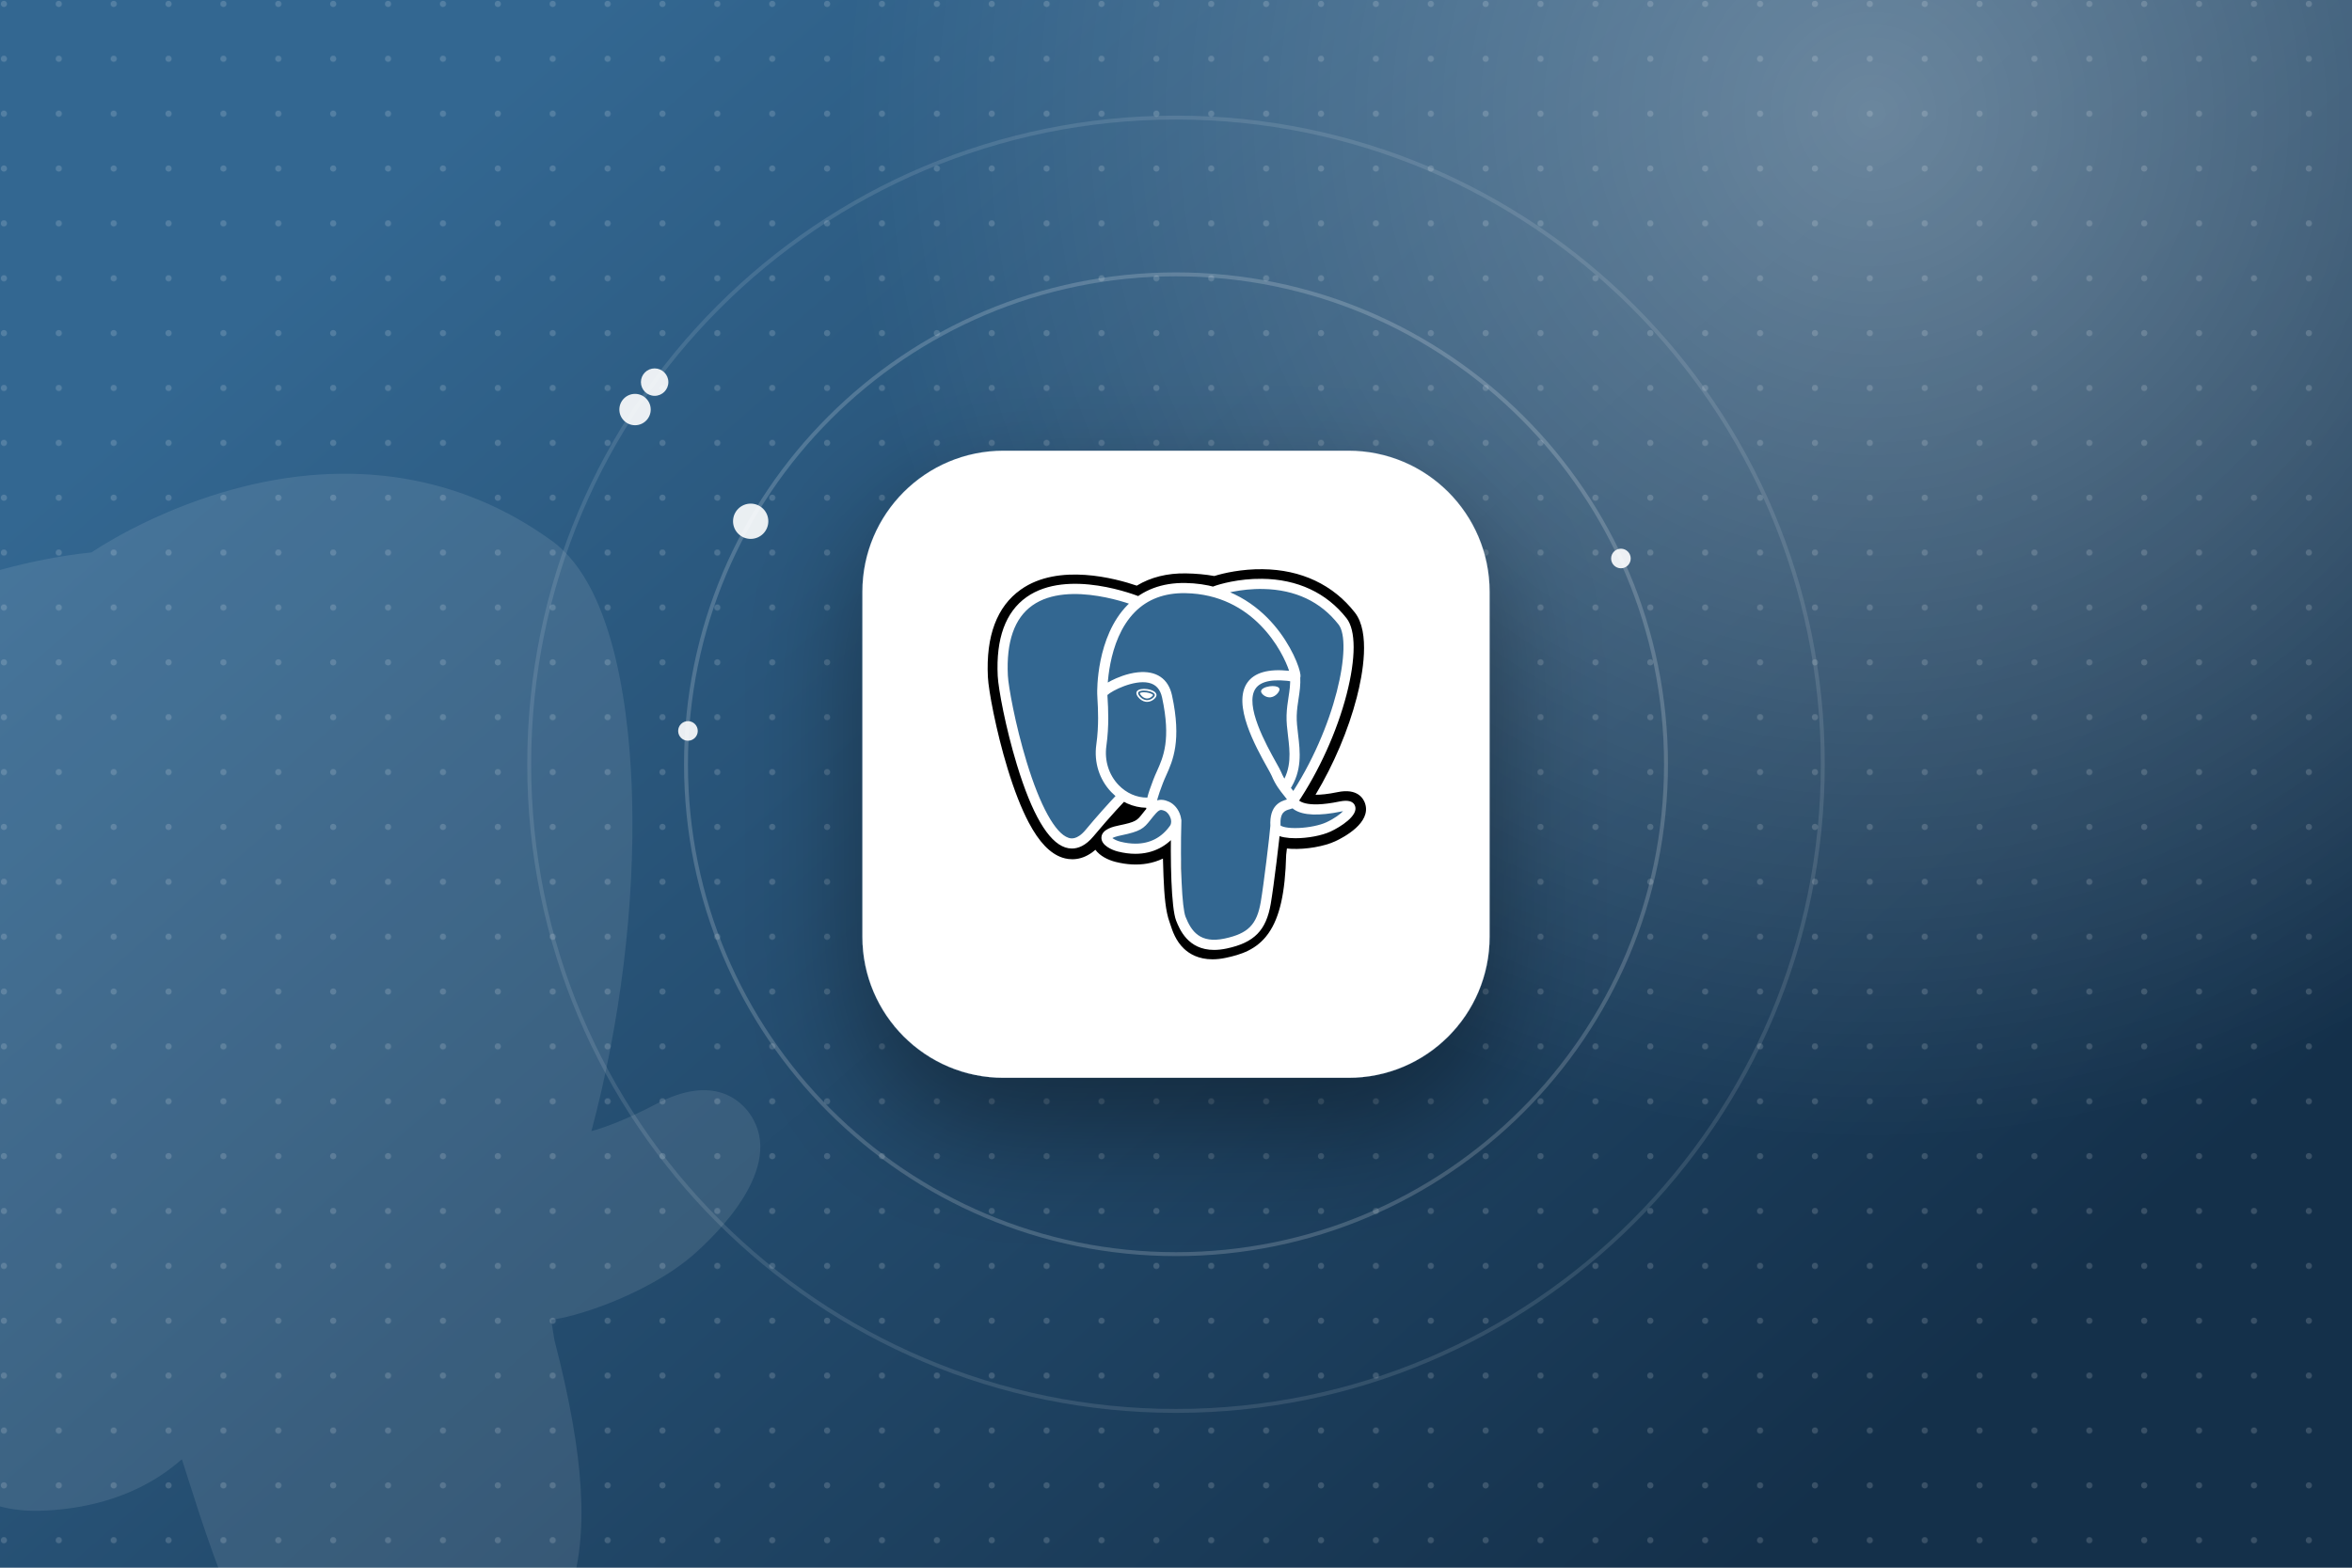
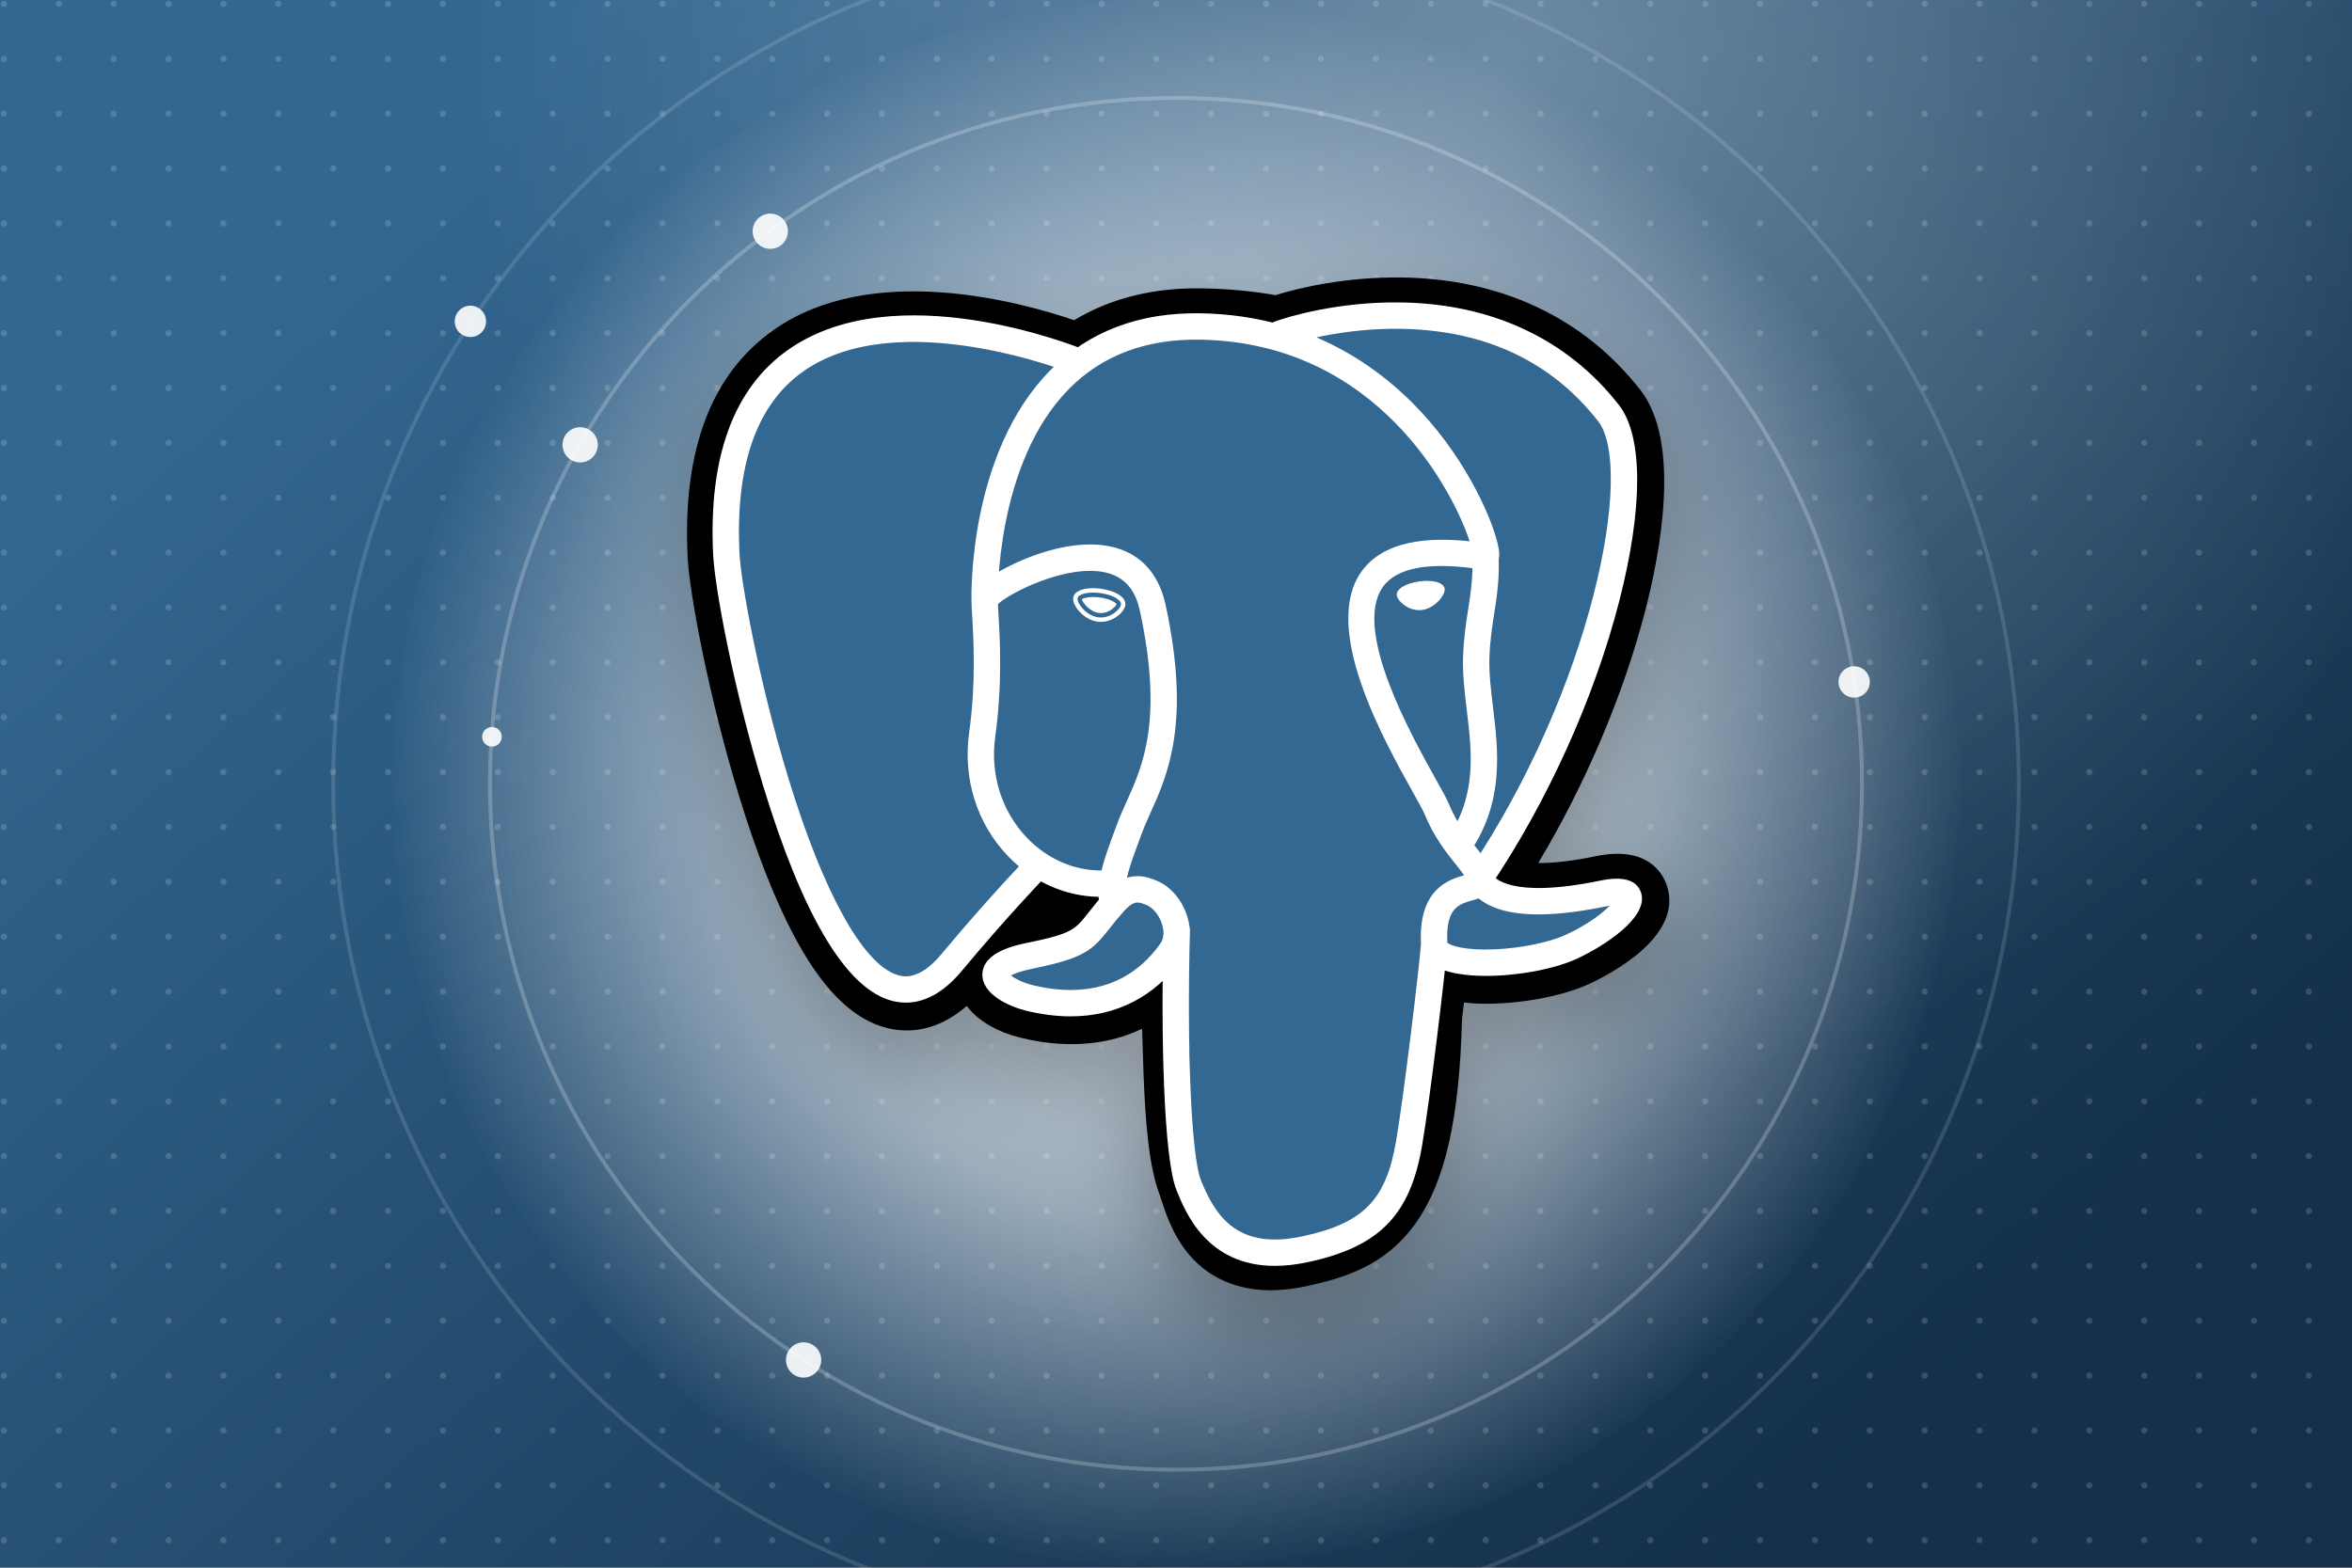
<svg xmlns="http://www.w3.org/2000/svg" viewBox="0 0 1200 800" width="1200" height="800">
  <defs>
    <linearGradient id="bg" gradientTransform="rotate(38 .5 .5)">
      <stop offset="0" stop-color="#336791" />
      <stop offset="1" stop-color="#14304a" />
    </linearGradient>
    <radialGradient id="glow">
      <stop offset="0" stop-color="#fff" stop-opacity=".32" />
      <stop offset="1" stop-color="#fff" stop-opacity="0" />
    </radialGradient>
    <pattern id="dots" width="28" height="28" patternUnits="userSpaceOnUse">
      <circle cx="2" cy="2" r="1.6" fill="#fff" fill-opacity=".16" />
    </pattern>
-     <filter id="mono">
-       <feFlood flood-color="#fff" />
-       <feComposite in2="SourceAlpha" operator="in" />
-     </filter>
+     <radialGradient id="spot">
+       <stop offset="0" stop-color="#fff" stop-opacity=".92" />
+       <stop offset=".55" stop-color="#fff" stop-opacity=".55" />
+       <stop offset="1" stop-color="#fff" stop-opacity="0" />
+     </radialGradient>
    <filter id="shadow" x="-40%" y="-40%" width="180%" height="180%">
-       <feDropShadow dx="0" dy="26" stdDeviation="30" flood-color="#000" flood-opacity=".38" />
+       <feDropShadow dx="0" dy="18" stdDeviation="22" flood-color="#000" flood-opacity=".28" />
    </filter>
  </defs>
  <rect width="1200" height="800" fill="url(#bg)" />
  <rect width="1200" height="800" fill="url(#dots)" />
-   <circle cx="954" cy="60" r="520" fill="url(#glow)" />
-   <g opacity=".1" filter="url(#mono)" transform="rotate(-16 71 592)">
-     <svg x="-259" y="262" width="660" height="660" viewBox="0 0 128 128">
+   <circle cx="763" cy="40" r="520" fill="url(#glow)" />
+   <circle cx="600" cy="400" r="400" fill="url(#spot)" />
+   <circle cx="600" cy="400" r="350" fill="none" stroke="#fff" stroke-opacity="0.22" stroke-width="2" />
+   <circle cx="600" cy="400" r="430" fill="none" stroke="#fff" stroke-opacity="0.13" stroke-width="2" />
+   <circle cx="946" cy="348" r="8" fill="#ffffff" fill-opacity=".9" />
+   <circle cx="410" cy="694" r="9" fill="#ffffff" fill-opacity=".9" />
+   <circle cx="393" cy="118" r="9" fill="#ffffff" fill-opacity=".9" />
+   <circle cx="251" cy="376" r="5" fill="#ffffff" fill-opacity=".9" />
+   <circle cx="296" cy="227" r="9" fill="#ffffff" fill-opacity=".9" />
+   <circle cx="240" cy="164" r="8" fill="#ffffff" fill-opacity=".9" />
+   <g filter="url(#shadow)">
+     <svg x="330" y="130" width="540" height="540" viewBox="0 0 128 128">
      <path d="M93.809 92.112c.785-6.533.55-7.492 5.416-6.433l1.235.108c3.742.17 8.637-.602 11.513-1.938 6.191-2.873 9.861-7.668 3.758-6.409-13.924 2.873-14.881-1.842-14.881-1.842 14.703-21.815 20.849-49.508 15.543-56.287-14.47-18.489-39.517-9.746-39.936-9.52l-.134.025c-2.751-.571-5.83-.912-9.289-.968-6.301-.104-11.082 1.652-14.709 4.402 0 0-44.683-18.409-42.604 23.151.442 8.841 12.672 66.898 27.26 49.362 5.332-6.412 10.484-11.834 10.484-11.834 2.558 1.699 5.622 2.567 8.834 2.255l.249-.212c-.078.796-.044 1.575.099 2.497-3.757 4.199-2.653 4.936-10.166 6.482-7.602 1.566-3.136 4.355-.221 5.084 3.535.884 11.712 2.136 17.238-5.598l-.22.882c1.474 1.18 1.375 8.477 1.583 13.69.209 5.214.558 10.079 1.621 12.948 1.063 2.868 2.317 10.256 12.191 8.14 8.252-1.764 14.561-4.309 15.136-27.985" />
      <path d="M75.458 125.256c-4.367 0-7.211-1.689-8.938-3.32-2.607-2.46-3.641-5.629-4.259-7.522l-.267-.79c-1.244-3.358-1.666-8.193-1.916-14.419-.038-.935-.064-1.898-.093-2.919-.021-.747-.047-1.684-.085-2.664a18.8 18.8 0 01-4.962 1.568c-3.079.526-6.389.356-9.84-.507-2.435-.609-4.965-1.871-6.407-3.82-4.203 3.681-8.212 3.182-10.396 2.453-3.853-1.285-7.301-4.896-10.542-11.037-2.309-4.375-4.542-10.075-6.638-16.943-3.65-11.96-5.969-24.557-6.175-28.693C4.292 23.698 7.777 14.44 15.296 9.129 27.157.751 45.128 5.678 51.68 7.915c4.402-2.653 9.581-3.944 15.433-3.851 3.143.051 6.136.327 8.916.823 2.9-.912 8.628-2.221 15.185-2.139 12.081.144 22.092 4.852 28.949 13.615 4.894 6.252 2.474 19.381.597 26.651-2.642 10.226-7.271 21.102-12.957 30.57 1.544.011 3.781-.174 6.961-.831 6.274-1.295 8.109 2.069 8.607 3.575 1.995 6.042-6.677 10.608-9.382 11.864-3.466 1.609-9.117 2.589-13.745 2.377l-.202-.013-1.216-.107-.12 1.014-.116.991c-.311 11.999-2.025 19.598-5.552 24.619-3.697 5.264-8.835 6.739-13.361 7.709-1.544.33-2.947.474-4.219.474zm-9.19-43.671c2.819 2.256 3.066 6.501 3.287 14.434.028.99.054 1.927.089 2.802.106 2.65.355 8.855 1.327 11.477.137.371.26.747.39 1.146 1.083 3.316 1.626 4.979 6.309 3.978 3.931-.843 5.952-1.599 7.534-3.851 2.299-3.274 3.585-9.86 3.821-19.575l4.783.116-4.75-.57.14-1.186c.455-3.91.783-6.734 3.396-8.602 2.097-1.498 4.486-1.353 6.389-1.01-2.091-1.58-2.669-3.433-2.823-4.193l-.399-1.965 1.121-1.663c6.457-9.58 11.781-21.354 14.609-32.304 2.906-11.251 2.02-17.226 1.134-18.356-11.729-14.987-32.068-8.799-34.192-8.097l-.359.194-1.8.335-.922-.191c-2.542-.528-5.366-.82-8.393-.869-4.756-.08-8.593 1.044-11.739 3.431l-2.183 1.655-2.533-1.043c-5.412-2.213-21.308-6.662-29.696-.721-4.656 3.298-6.777 9.76-6.305 19.207.156 3.119 2.275 14.926 5.771 26.377 4.831 15.825 9.221 21.082 11.054 21.693.32.108 1.15-.537 1.976-1.529a270.708 270.708 0 0110.694-12.07l2.77-2.915 3.349 2.225c1.35.897 2.839 1.406 4.368 1.502l7.987-6.812-1.157 11.808c-.026.265-.039.626.065 1.296l.348 2.238-1.51 1.688-.174.196 4.388 2.025 1.836-2.301z" />
      <path fill="#336791" d="M115.731 77.44c-13.925 2.873-14.882-1.842-14.882-1.842 14.703-21.816 20.849-49.51 15.545-56.287C101.924.823 76.875 9.566 76.457 9.793l-.135.024c-2.751-.571-5.83-.911-9.291-.967-6.301-.103-11.08 1.652-14.707 4.402 0 0-44.684-18.408-42.606 23.151.442 8.842 12.672 66.899 27.26 49.363 5.332-6.412 10.483-11.834 10.483-11.834 2.559 1.699 5.622 2.567 8.833 2.255l.25-.212c-.078.796-.042 1.575.1 2.497-3.758 4.199-2.654 4.936-10.167 6.482-7.602 1.566-3.136 4.355-.22 5.084 3.534.884 11.712 2.136 17.237-5.598l-.221.882c1.473 1.18 2.507 7.672 2.334 13.557-.174 5.885-.29 9.926.871 13.082 1.16 3.156 2.316 10.256 12.192 8.14 8.252-1.768 12.528-6.351 13.124-13.995.422-5.435 1.377-4.631 1.438-9.49l.767-2.3c.884-7.367.14-9.743 5.225-8.638l1.235.108c3.742.17 8.639-.602 11.514-1.938 6.19-2.871 9.861-7.667 3.758-6.408z" />
      <path fill="#fff" d="M75.957 122.307c-8.232 0-10.84-6.519-11.907-9.185-1.562-3.907-1.899-19.069-1.551-31.503a1.59 1.59 0 011.64-1.55 1.594 1.594 0 011.55 1.639c-.401 14.341.168 27.337 1.324 30.229 1.804 4.509 4.54 8.453 12.275 6.796 7.343-1.575 10.093-4.359 11.318-11.46.94-5.449 2.799-20.951 3.028-24.01a1.593 1.593 0 011.71-1.472 1.597 1.597 0 011.472 1.71c-.239 3.185-2.089 18.657-3.065 24.315-1.446 8.387-5.185 12.191-13.794 14.037-1.463.313-2.792.453-4 .454zM31.321 90.466a6.71 6.71 0 01-2.116-.35c-5.347-1.784-10.44-10.492-15.138-25.885-3.576-11.717-5.842-23.947-6.041-27.922-.589-11.784 2.445-20.121 9.02-24.778 13.007-9.216 34.888-.44 35.813-.062a1.596 1.596 0 01-1.207 2.955c-.211-.086-21.193-8.492-32.768-.285-5.622 3.986-8.203 11.392-7.672 22.011.167 3.349 2.284 15.285 5.906 27.149 4.194 13.742 8.967 22.413 13.096 23.79.648.216 2.62.873 5.439-2.517A245.272 245.272 0 0145.88 73.046a1.596 1.596 0 012.304 2.208c-.048.05-4.847 5.067-10.077 11.359-2.477 2.979-4.851 3.853-6.786 3.853zm69.429-13.445a1.596 1.596 0 01-1.322-2.487c14.863-22.055 20.08-48.704 15.612-54.414-5.624-7.186-13.565-10.939-23.604-11.156-7.433-.16-13.341 1.738-14.307 2.069l-.243.099c-.971.305-1.716-.227-1.997-.849a1.6 1.6 0 01.631-2.025c.046-.027.192-.089.429-.176l-.021.006.021-.007c1.641-.601 7.639-2.4 15.068-2.315 11.108.118 20.284 4.401 26.534 12.388 2.957 3.779 2.964 12.485.019 23.887-3.002 11.625-8.651 24.118-15.497 34.277-.306.457-.81.703-1.323.703zm.76 10.21c-2.538 0-4.813-.358-6.175-1.174-1.4-.839-1.667-1.979-1.702-2.584-.382-6.71 3.32-7.878 5.208-8.411-.263-.398-.637-.866-1.024-1.349-1.101-1.376-2.609-3.26-3.771-6.078-.182-.44-.752-1.463-1.412-2.648-3.579-6.418-11.026-19.773-6.242-26.612 2.214-3.165 6.623-4.411 13.119-3.716C97.6 28.837 88.5 10.625 66.907 10.271c-6.494-.108-11.82 1.889-15.822 5.93-8.96 9.049-8.636 25.422-8.631 25.586a1.595 1.595 0 11-3.19.084c-.02-.727-.354-17.909 9.554-27.916C53.455 9.272 59.559 6.96 66.96 7.081c13.814.227 22.706 7.25 27.732 13.101 5.479 6.377 8.165 13.411 8.386 15.759.165 1.746-1.088 2.095-1.341 2.147l-.576.013c-6.375-1.021-10.465-.312-12.156 2.104-3.639 5.201 3.406 17.834 6.414 23.229.768 1.376 1.322 2.371 1.576 2.985.988 2.396 2.277 4.006 3.312 5.3.911 1.138 1.7 2.125 1.982 3.283.131.23 1.99 2.98 13.021.703 2.765-.57 4.423-.083 4.93 1.45.997 3.015-4.597 6.532-7.694 7.97-2.775 1.29-7.204 2.106-11.036 2.106zm-4.696-4.021c.35.353 2.101.962 5.727.806 3.224-.138 6.624-.839 8.664-1.786 2.609-1.212 4.351-2.567 5.253-3.492l-.5.092c-7.053 1.456-12.042 1.262-14.828-.577a6.162 6.162 0 01-.54-.401c-.302.119-.581.197-.78.253-1.58.443-3.214.902-2.996 5.105zm-45.562 8.915c-1.752 0-3.596-.239-5.479-.71-1.951-.488-5.24-1.957-5.19-4.37.057-2.707 3.994-3.519 5.476-3.824 5.354-1.103 5.703-1.545 7.376-3.67.488-.619 1.095-1.39 1.923-2.314 1.229-1.376 2.572-2.073 3.992-2.073.989 0 1.8.335 2.336.558 1.708.708 3.133 2.42 3.719 4.467.529 1.847.276 3.625-.71 5.006-3.237 4.533-7.886 6.93-13.443 6.93zm-7.222-4.943c.481.372 1.445.869 2.518 1.137 1.631.408 3.213.615 4.705.615 4.546 0 8.196-1.882 10.847-5.594.553-.774.387-1.757.239-2.274-.31-1.083-1.08-2.068-1.873-2.397-.43-.178-.787-.314-1.115-.314-.176 0-.712 0-1.614 1.009a41.146 41.146 0 00-1.794 2.162c-2.084 2.646-3.039 3.544-9.239 4.821-1.513.31-2.289.626-2.674.835zm12.269-7.36a1.596 1.596 0 01-1.575-1.354 8.218 8.218 0 01-.08-.799c-4.064-.076-7.985-1.82-10.962-4.926-3.764-3.927-5.477-9.368-4.699-14.927.845-6.037.529-11.366.359-14.229-.047-.796-.081-1.371-.079-1.769.003-.505.013-1.844 4.489-4.113 1.592-.807 4.784-2.215 8.271-2.576 5.777-.597 9.585 1.976 10.725 7.246 3.077 14.228.244 20.521-1.825 25.117-.385.856-.749 1.664-1.04 2.447l-.257.69c-1.093 2.931-2.038 5.463-1.748 7.354a1.595 1.595 0 01-1.335 1.819l-.244.02zM42.464 42.26l.062 1.139c.176 2.974.504 8.508-.384 14.86-.641 4.585.759 9.06 3.843 12.276 2.437 2.542 5.644 3.945 8.94 3.945h.068c.369-1.555.982-3.197 1.642-4.966l.255-.686c.329-.884.714-1.74 1.122-2.646 1.991-4.424 4.47-9.931 1.615-23.132-.565-2.615-1.936-4.128-4.189-4.627-4.628-1.022-11.525 2.459-12.974 3.837zm9.63-.677c-.08.564 1.033 2.07 2.485 2.271 1.449.203 2.689-.975 2.768-1.539.079-.564-1.033-1.186-2.485-1.388-1.451-.202-2.691.092-2.768.656zm2.818 2.826l-.407-.028c-.9-.125-1.81-.692-2.433-1.518-.219-.29-.576-.852-.505-1.354.101-.736.999-1.177 2.4-1.177.313 0 .639.023.967.069.766.106 1.477.327 2.002.62.91.508.977 1.075.936 1.368-.112.813-1.405 2.02-2.96 2.02zm-2.289-2.732c.045.348.907 1.496 2.029 1.651l.261.018c1.036 0 1.81-.815 1.901-1.082-.096-.182-.762-.634-2.025-.81a5.823 5.823 0 00-.821-.059c-.812 0-1.243.183-1.345.282zm43.605-1.245c.079.564-1.033 2.07-2.484 2.272-1.45.202-2.691-.975-2.771-1.539-.076-.564 1.036-1.187 2.486-1.388 1.45-.203 2.689.092 2.769.655zm-2.819 2.56c-1.396 0-2.601-1.086-2.7-1.791-.115-.846 1.278-1.489 2.712-1.688.316-.044.629-.066.93-.066 1.238 0 2.058.363 2.14.949.053.379-.238.964-.739 1.492-.331.347-1.026.948-1.973 1.079l-.37.025zm.943-3.013c-.276 0-.564.021-.856.061-1.441.201-2.301.779-2.259 1.089.048.341.968 1.332 2.173 1.332l.297-.021c.787-.109 1.378-.623 1.66-.919.443-.465.619-.903.598-1.052-.028-.198-.56-.49-1.613-.49zm3.965 32.843a1.594 1.594 0 01-1.324-2.483c3.398-5.075 2.776-10.25 2.175-15.255-.257-2.132-.521-4.337-.453-6.453.07-2.177.347-3.973.614-5.71.317-2.058.617-4.002.493-6.31a1.595 1.595 0 113.186-.172c.142 2.638-.197 4.838-.525 6.967-.253 1.643-.515 3.342-.578 5.327-.061 1.874.178 3.864.431 5.97.64 5.322 1.365 11.354-2.691 17.411a1.596 1.596 0 01-1.328.708z" />
    </svg>
  </g>
-   <circle cx="600" cy="390" r="250" fill="none" stroke="#fff" stroke-opacity="0.18" stroke-width="2" />
-   <circle cx="600" cy="390" r="330" fill="none" stroke="#fff" stroke-opacity="0.11" stroke-width="2" />
-   <circle cx="334" cy="195" r="7" fill="#ffffff" fill-opacity=".9" />
-   <circle cx="827" cy="285" r="5" fill="#ffffff" fill-opacity=".9" />
-   <circle cx="351" cy="373" r="5" fill="#ffffff" fill-opacity=".9" />
-   <circle cx="383" cy="266" r="9" fill="#ffffff" fill-opacity=".9" />
-   <circle cx="324" cy="209" r="8" fill="#ffffff" fill-opacity=".9" />
-   <rect x="440" y="230" width="320" height="320" rx="72" fill="#fff" filter="url(#shadow)" />
-   <svg x="496" y="286" width="208" height="208" viewBox="0 0 128 128">
-     <path d="M93.809 92.112c.785-6.533.55-7.492 5.416-6.433l1.235.108c3.742.17 8.637-.602 11.513-1.938 6.191-2.873 9.861-7.668 3.758-6.409-13.924 2.873-14.881-1.842-14.881-1.842 14.703-21.815 20.849-49.508 15.543-56.287-14.47-18.489-39.517-9.746-39.936-9.52l-.134.025c-2.751-.571-5.83-.912-9.289-.968-6.301-.104-11.082 1.652-14.709 4.402 0 0-44.683-18.409-42.604 23.151.442 8.841 12.672 66.898 27.26 49.362 5.332-6.412 10.484-11.834 10.484-11.834 2.558 1.699 5.622 2.567 8.834 2.255l.249-.212c-.078.796-.044 1.575.099 2.497-3.757 4.199-2.653 4.936-10.166 6.482-7.602 1.566-3.136 4.355-.221 5.084 3.535.884 11.712 2.136 17.238-5.598l-.22.882c1.474 1.18 1.375 8.477 1.583 13.69.209 5.214.558 10.079 1.621 12.948 1.063 2.868 2.317 10.256 12.191 8.14 8.252-1.764 14.561-4.309 15.136-27.985" />
-     <path d="M75.458 125.256c-4.367 0-7.211-1.689-8.938-3.32-2.607-2.46-3.641-5.629-4.259-7.522l-.267-.79c-1.244-3.358-1.666-8.193-1.916-14.419-.038-.935-.064-1.898-.093-2.919-.021-.747-.047-1.684-.085-2.664a18.8 18.8 0 01-4.962 1.568c-3.079.526-6.389.356-9.84-.507-2.435-.609-4.965-1.871-6.407-3.82-4.203 3.681-8.212 3.182-10.396 2.453-3.853-1.285-7.301-4.896-10.542-11.037-2.309-4.375-4.542-10.075-6.638-16.943-3.65-11.96-5.969-24.557-6.175-28.693C4.292 23.698 7.777 14.44 15.296 9.129 27.157.751 45.128 5.678 51.68 7.915c4.402-2.653 9.581-3.944 15.433-3.851 3.143.051 6.136.327 8.916.823 2.9-.912 8.628-2.221 15.185-2.139 12.081.144 22.092 4.852 28.949 13.615 4.894 6.252 2.474 19.381.597 26.651-2.642 10.226-7.271 21.102-12.957 30.57 1.544.011 3.781-.174 6.961-.831 6.274-1.295 8.109 2.069 8.607 3.575 1.995 6.042-6.677 10.608-9.382 11.864-3.466 1.609-9.117 2.589-13.745 2.377l-.202-.013-1.216-.107-.12 1.014-.116.991c-.311 11.999-2.025 19.598-5.552 24.619-3.697 5.264-8.835 6.739-13.361 7.709-1.544.33-2.947.474-4.219.474zm-9.19-43.671c2.819 2.256 3.066 6.501 3.287 14.434.028.99.054 1.927.089 2.802.106 2.65.355 8.855 1.327 11.477.137.371.26.747.39 1.146 1.083 3.316 1.626 4.979 6.309 3.978 3.931-.843 5.952-1.599 7.534-3.851 2.299-3.274 3.585-9.86 3.821-19.575l4.783.116-4.75-.57.14-1.186c.455-3.91.783-6.734 3.396-8.602 2.097-1.498 4.486-1.353 6.389-1.01-2.091-1.58-2.669-3.433-2.823-4.193l-.399-1.965 1.121-1.663c6.457-9.58 11.781-21.354 14.609-32.304 2.906-11.251 2.02-17.226 1.134-18.356-11.729-14.987-32.068-8.799-34.192-8.097l-.359.194-1.8.335-.922-.191c-2.542-.528-5.366-.82-8.393-.869-4.756-.08-8.593 1.044-11.739 3.431l-2.183 1.655-2.533-1.043c-5.412-2.213-21.308-6.662-29.696-.721-4.656 3.298-6.777 9.76-6.305 19.207.156 3.119 2.275 14.926 5.771 26.377 4.831 15.825 9.221 21.082 11.054 21.693.32.108 1.15-.537 1.976-1.529a270.708 270.708 0 0110.694-12.07l2.77-2.915 3.349 2.225c1.35.897 2.839 1.406 4.368 1.502l7.987-6.812-1.157 11.808c-.026.265-.039.626.065 1.296l.348 2.238-1.51 1.688-.174.196 4.388 2.025 1.836-2.301z" />
-     <path fill="#336791" d="M115.731 77.44c-13.925 2.873-14.882-1.842-14.882-1.842 14.703-21.816 20.849-49.51 15.545-56.287C101.924.823 76.875 9.566 76.457 9.793l-.135.024c-2.751-.571-5.83-.911-9.291-.967-6.301-.103-11.08 1.652-14.707 4.402 0 0-44.684-18.408-42.606 23.151.442 8.842 12.672 66.899 27.26 49.363 5.332-6.412 10.483-11.834 10.483-11.834 2.559 1.699 5.622 2.567 8.833 2.255l.25-.212c-.078.796-.042 1.575.1 2.497-3.758 4.199-2.654 4.936-10.167 6.482-7.602 1.566-3.136 4.355-.22 5.084 3.534.884 11.712 2.136 17.237-5.598l-.221.882c1.473 1.18 2.507 7.672 2.334 13.557-.174 5.885-.29 9.926.871 13.082 1.16 3.156 2.316 10.256 12.192 8.14 8.252-1.768 12.528-6.351 13.124-13.995.422-5.435 1.377-4.631 1.438-9.49l.767-2.3c.884-7.367.14-9.743 5.225-8.638l1.235.108c3.742.17 8.639-.602 11.514-1.938 6.19-2.871 9.861-7.667 3.758-6.408z" />
-     <path fill="#fff" d="M75.957 122.307c-8.232 0-10.84-6.519-11.907-9.185-1.562-3.907-1.899-19.069-1.551-31.503a1.59 1.59 0 011.64-1.55 1.594 1.594 0 011.55 1.639c-.401 14.341.168 27.337 1.324 30.229 1.804 4.509 4.54 8.453 12.275 6.796 7.343-1.575 10.093-4.359 11.318-11.46.94-5.449 2.799-20.951 3.028-24.01a1.593 1.593 0 011.71-1.472 1.597 1.597 0 011.472 1.71c-.239 3.185-2.089 18.657-3.065 24.315-1.446 8.387-5.185 12.191-13.794 14.037-1.463.313-2.792.453-4 .454zM31.321 90.466a6.71 6.71 0 01-2.116-.35c-5.347-1.784-10.44-10.492-15.138-25.885-3.576-11.717-5.842-23.947-6.041-27.922-.589-11.784 2.445-20.121 9.02-24.778 13.007-9.216 34.888-.44 35.813-.062a1.596 1.596 0 01-1.207 2.955c-.211-.086-21.193-8.492-32.768-.285-5.622 3.986-8.203 11.392-7.672 22.011.167 3.349 2.284 15.285 5.906 27.149 4.194 13.742 8.967 22.413 13.096 23.79.648.216 2.62.873 5.439-2.517A245.272 245.272 0 0145.88 73.046a1.596 1.596 0 012.304 2.208c-.048.05-4.847 5.067-10.077 11.359-2.477 2.979-4.851 3.853-6.786 3.853zm69.429-13.445a1.596 1.596 0 01-1.322-2.487c14.863-22.055 20.08-48.704 15.612-54.414-5.624-7.186-13.565-10.939-23.604-11.156-7.433-.16-13.341 1.738-14.307 2.069l-.243.099c-.971.305-1.716-.227-1.997-.849a1.6 1.6 0 01.631-2.025c.046-.027.192-.089.429-.176l-.021.006.021-.007c1.641-.601 7.639-2.4 15.068-2.315 11.108.118 20.284 4.401 26.534 12.388 2.957 3.779 2.964 12.485.019 23.887-3.002 11.625-8.651 24.118-15.497 34.277-.306.457-.81.703-1.323.703zm.76 10.21c-2.538 0-4.813-.358-6.175-1.174-1.4-.839-1.667-1.979-1.702-2.584-.382-6.71 3.32-7.878 5.208-8.411-.263-.398-.637-.866-1.024-1.349-1.101-1.376-2.609-3.26-3.771-6.078-.182-.44-.752-1.463-1.412-2.648-3.579-6.418-11.026-19.773-6.242-26.612 2.214-3.165 6.623-4.411 13.119-3.716C97.6 28.837 88.5 10.625 66.907 10.271c-6.494-.108-11.82 1.889-15.822 5.93-8.96 9.049-8.636 25.422-8.631 25.586a1.595 1.595 0 11-3.19.084c-.02-.727-.354-17.909 9.554-27.916C53.455 9.272 59.559 6.96 66.96 7.081c13.814.227 22.706 7.25 27.732 13.101 5.479 6.377 8.165 13.411 8.386 15.759.165 1.746-1.088 2.095-1.341 2.147l-.576.013c-6.375-1.021-10.465-.312-12.156 2.104-3.639 5.201 3.406 17.834 6.414 23.229.768 1.376 1.322 2.371 1.576 2.985.988 2.396 2.277 4.006 3.312 5.3.911 1.138 1.7 2.125 1.982 3.283.131.23 1.99 2.98 13.021.703 2.765-.57 4.423-.083 4.93 1.45.997 3.015-4.597 6.532-7.694 7.97-2.775 1.29-7.204 2.106-11.036 2.106zm-4.696-4.021c.35.353 2.101.962 5.727.806 3.224-.138 6.624-.839 8.664-1.786 2.609-1.212 4.351-2.567 5.253-3.492l-.5.092c-7.053 1.456-12.042 1.262-14.828-.577a6.162 6.162 0 01-.54-.401c-.302.119-.581.197-.78.253-1.58.443-3.214.902-2.996 5.105zm-45.562 8.915c-1.752 0-3.596-.239-5.479-.71-1.951-.488-5.24-1.957-5.19-4.37.057-2.707 3.994-3.519 5.476-3.824 5.354-1.103 5.703-1.545 7.376-3.67.488-.619 1.095-1.39 1.923-2.314 1.229-1.376 2.572-2.073 3.992-2.073.989 0 1.8.335 2.336.558 1.708.708 3.133 2.42 3.719 4.467.529 1.847.276 3.625-.71 5.006-3.237 4.533-7.886 6.93-13.443 6.93zm-7.222-4.943c.481.372 1.445.869 2.518 1.137 1.631.408 3.213.615 4.705.615 4.546 0 8.196-1.882 10.847-5.594.553-.774.387-1.757.239-2.274-.31-1.083-1.08-2.068-1.873-2.397-.43-.178-.787-.314-1.115-.314-.176 0-.712 0-1.614 1.009a41.146 41.146 0 00-1.794 2.162c-2.084 2.646-3.039 3.544-9.239 4.821-1.513.31-2.289.626-2.674.835zm12.269-7.36a1.596 1.596 0 01-1.575-1.354 8.218 8.218 0 01-.08-.799c-4.064-.076-7.985-1.82-10.962-4.926-3.764-3.927-5.477-9.368-4.699-14.927.845-6.037.529-11.366.359-14.229-.047-.796-.081-1.371-.079-1.769.003-.505.013-1.844 4.489-4.113 1.592-.807 4.784-2.215 8.271-2.576 5.777-.597 9.585 1.976 10.725 7.246 3.077 14.228.244 20.521-1.825 25.117-.385.856-.749 1.664-1.04 2.447l-.257.69c-1.093 2.931-2.038 5.463-1.748 7.354a1.595 1.595 0 01-1.335 1.819l-.244.02zM42.464 42.26l.062 1.139c.176 2.974.504 8.508-.384 14.86-.641 4.585.759 9.06 3.843 12.276 2.437 2.542 5.644 3.945 8.94 3.945h.068c.369-1.555.982-3.197 1.642-4.966l.255-.686c.329-.884.714-1.74 1.122-2.646 1.991-4.424 4.47-9.931 1.615-23.132-.565-2.615-1.936-4.128-4.189-4.627-4.628-1.022-11.525 2.459-12.974 3.837zm9.63-.677c-.08.564 1.033 2.07 2.485 2.271 1.449.203 2.689-.975 2.768-1.539.079-.564-1.033-1.186-2.485-1.388-1.451-.202-2.691.092-2.768.656zm2.818 2.826l-.407-.028c-.9-.125-1.81-.692-2.433-1.518-.219-.29-.576-.852-.505-1.354.101-.736.999-1.177 2.4-1.177.313 0 .639.023.967.069.766.106 1.477.327 2.002.62.91.508.977 1.075.936 1.368-.112.813-1.405 2.02-2.96 2.02zm-2.289-2.732c.045.348.907 1.496 2.029 1.651l.261.018c1.036 0 1.81-.815 1.901-1.082-.096-.182-.762-.634-2.025-.81a5.823 5.823 0 00-.821-.059c-.812 0-1.243.183-1.345.282zm43.605-1.245c.079.564-1.033 2.07-2.484 2.272-1.45.202-2.691-.975-2.771-1.539-.076-.564 1.036-1.187 2.486-1.388 1.45-.203 2.689.092 2.769.655zm-2.819 2.56c-1.396 0-2.601-1.086-2.7-1.791-.115-.846 1.278-1.489 2.712-1.688.316-.044.629-.066.93-.066 1.238 0 2.058.363 2.14.949.053.379-.238.964-.739 1.492-.331.347-1.026.948-1.973 1.079l-.37.025zm.943-3.013c-.276 0-.564.021-.856.061-1.441.201-2.301.779-2.259 1.089.048.341.968 1.332 2.173 1.332l.297-.021c.787-.109 1.378-.623 1.66-.919.443-.465.619-.903.598-1.052-.028-.198-.56-.49-1.613-.49zm3.965 32.843a1.594 1.594 0 01-1.324-2.483c3.398-5.075 2.776-10.25 2.175-15.255-.257-2.132-.521-4.337-.453-6.453.07-2.177.347-3.973.614-5.71.317-2.058.617-4.002.493-6.31a1.595 1.595 0 113.186-.172c.142 2.638-.197 4.838-.525 6.967-.253 1.643-.515 3.342-.578 5.327-.061 1.874.178 3.864.431 5.97.64 5.322 1.365 11.354-2.691 17.411a1.596 1.596 0 01-1.328.708z" />
-   </svg>
</svg>
